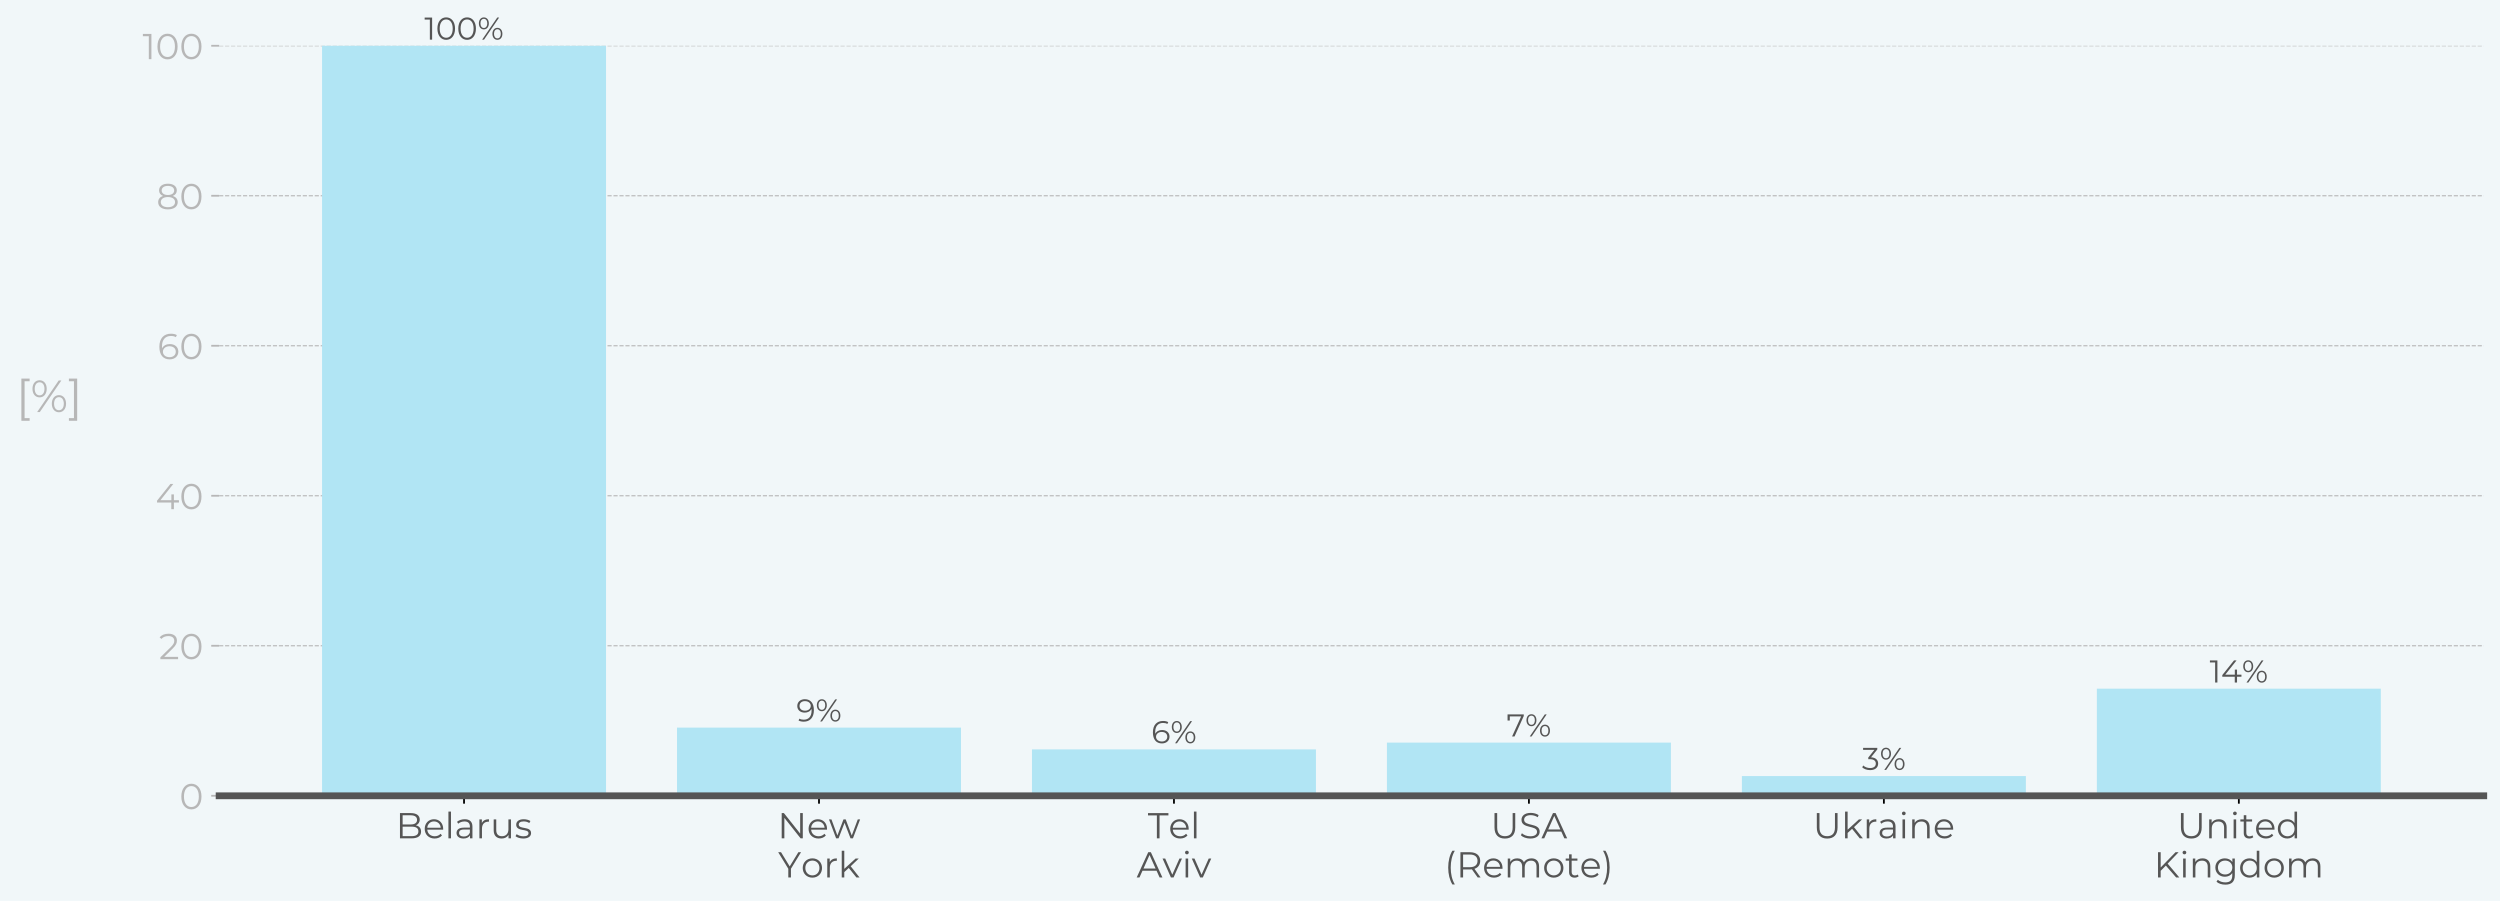
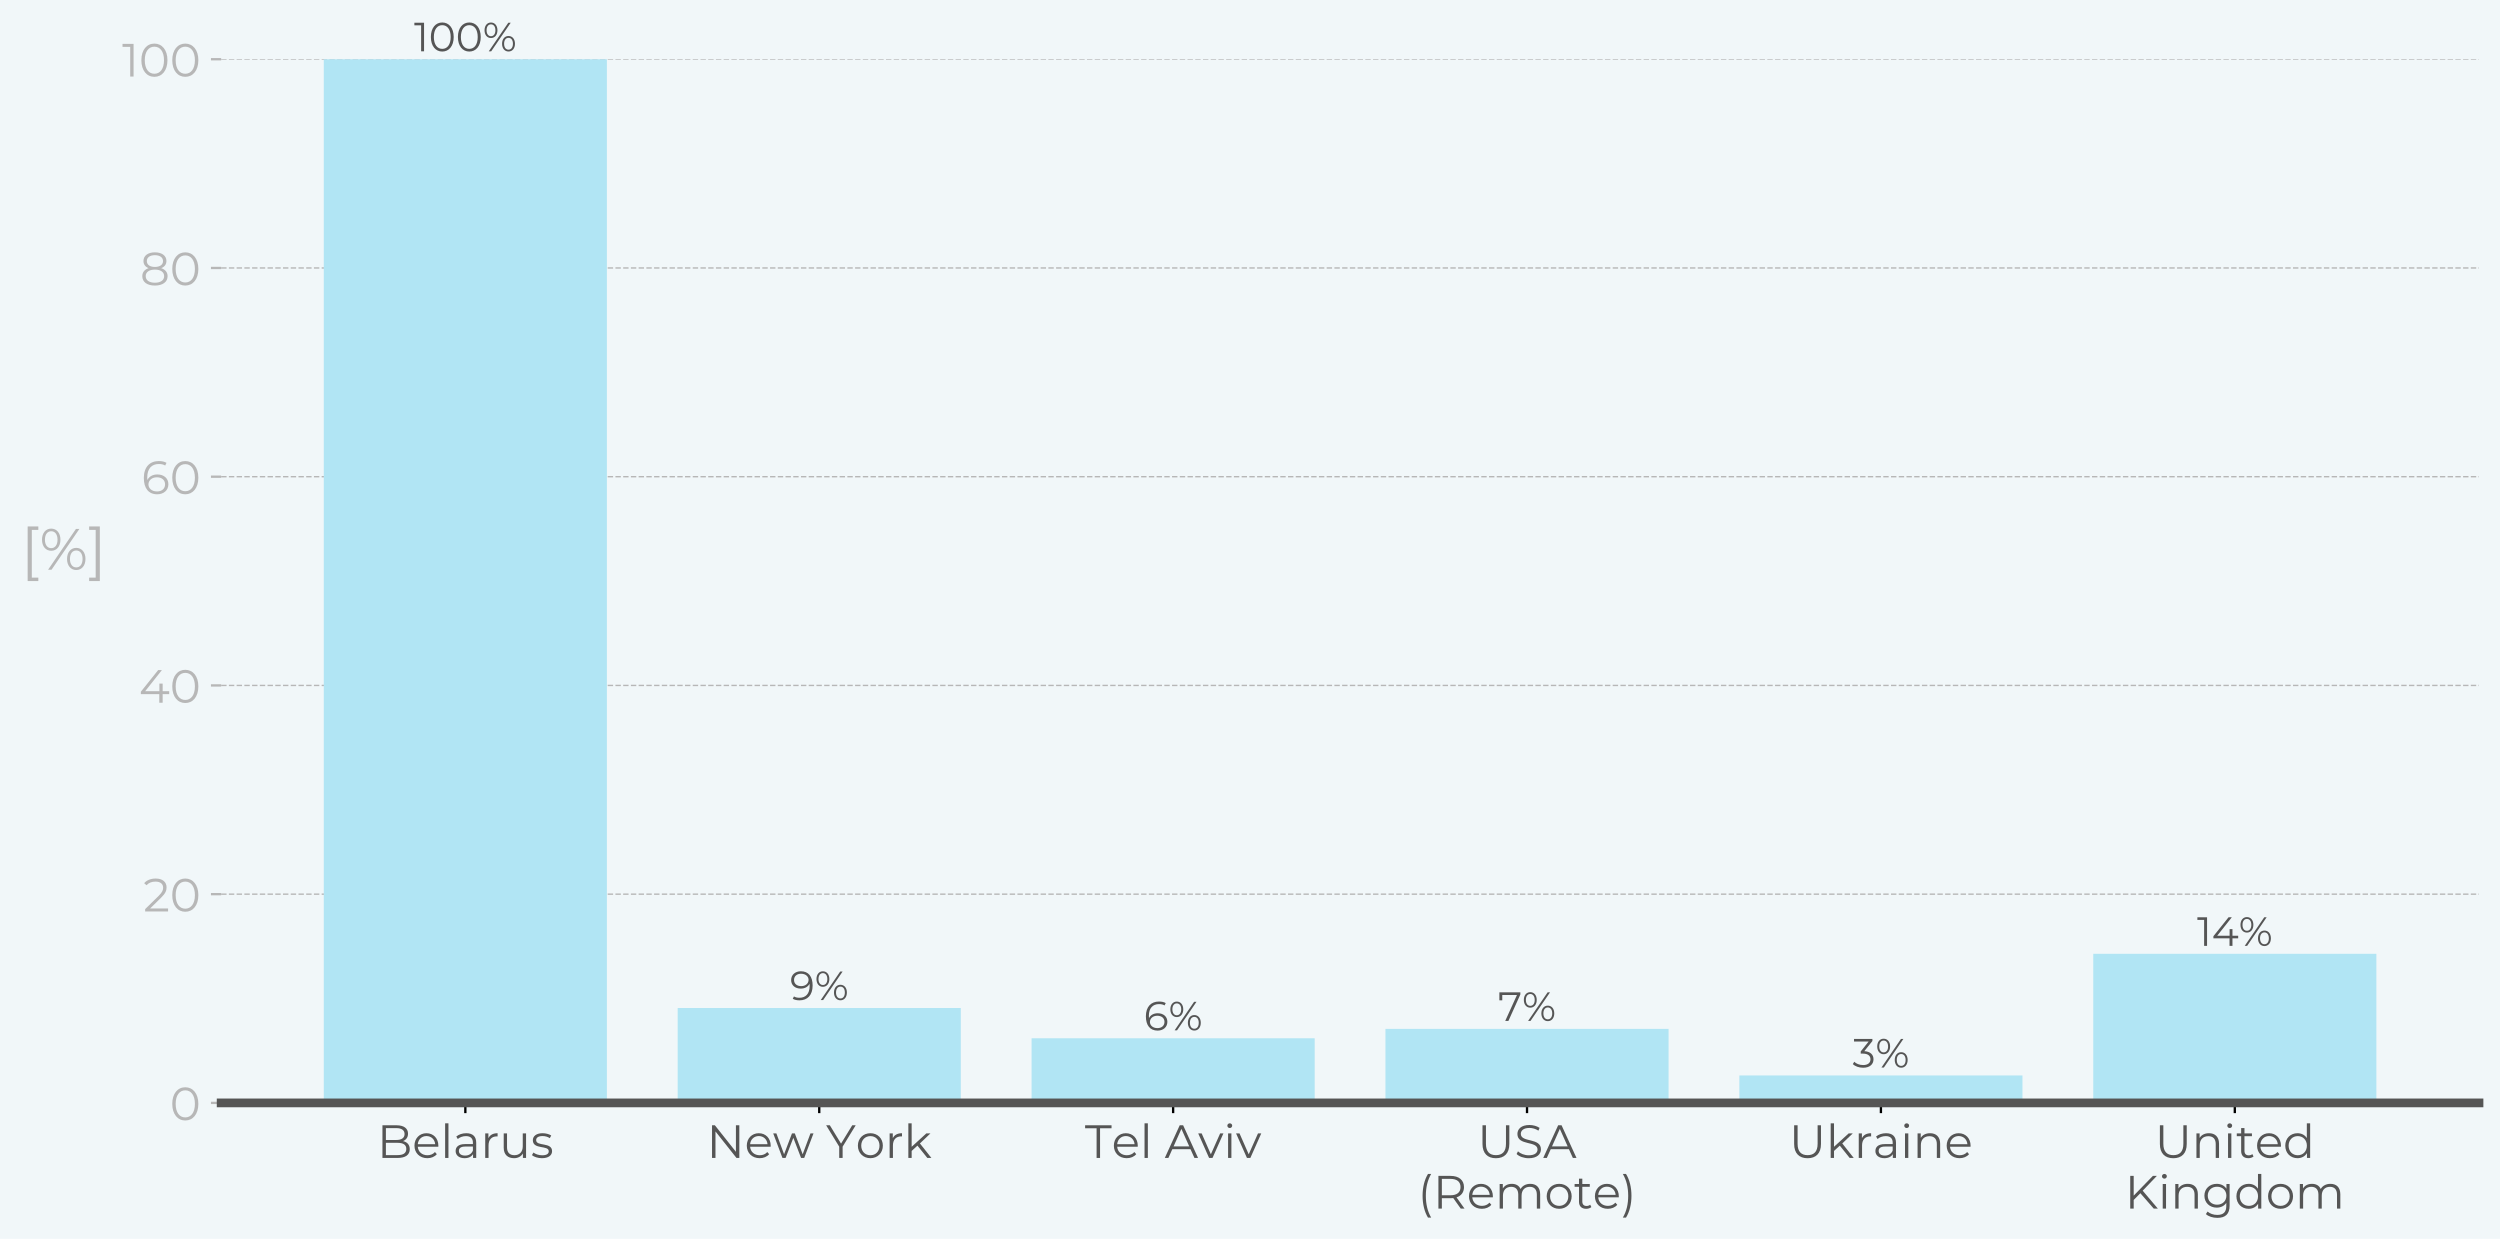
- <svg xmlns="http://www.w3.org/2000/svg" xmlns:xlink="http://www.w3.org/1999/xlink" width="1108.78pt" height="399.555pt" viewBox="0 0 1108.78 399.555" version="1.1">
+ <svg xmlns="http://www.w3.org/2000/svg" xmlns:xlink="http://www.w3.org/1999/xlink" width="856.965pt" height="424.667pt" viewBox="0 0 856.965 424.667" version="1.1">
  <defs>
    <style type="text/css">*{stroke-linejoin: round; stroke-linecap: butt}</style>
  </defs>
  <g id="figure_1">
    <g id="patch_1">
-       <path d="M 0 399.555  L 1108.78 399.555  L 1108.78 0  L 0 0  z " style="fill: #f1f7f9" />
+       <path d="M -0 424.667  L 856.965 424.667  L 856.965 0  L -0 0  z " style="fill: #f1f7f9" />
    </g>
    <g id="axes_1">
      <g id="patch_2">
-         <path d="M 97.18 352.945  L 1101.58 352.945  L 1101.58 20.305  L 97.18 20.305  z " style="fill: #f1f7f9" />
+         <path d="M 75.81 378.057  L 849.765 378.057  L 849.765 20.305  L 75.81 20.305  z " style="fill: #f1f7f9" />
      </g>
      <g id="matplotlib.axis_1">
        <g id="xtick_1">
          <g id="line2d_1">
            <defs>
-               <path id="m6198c5a802" d="M 0 0  L 0 3.5  " style="stroke: #000000; stroke-width: 0.8" />
+               <path id="m8fea19cbcb" d="M 0 0  L 0 3.5  " style="stroke: #000000; stroke-width: 0.8" />
            </defs>
            <g>
-               <use xlink:href="#m6198c5a802" x="205.806" y="352.945" style="stroke: #000000; stroke-width: 0.8" />
+               <use xlink:href="#m8fea19cbcb" x="159.514" y="378.057" style="stroke: #000000; stroke-width: 0.8" />
            </g>
          </g>
          <g id="text_1">
-             <g style="fill: #555555" transform="translate(175.5651 371.8178)scale(0.16 -0.16)">
+             <g style="fill: #555555" transform="translate(129.2723 396.9298)scale(0.16 -0.16)">
              <defs>
                <path id="Montserrat-Regular-42" d="M 3552 2310  C 3962 2477 4237 2816 4237 3328  C 4237 4058 3661 4480 2662 4480  L 730 4480  L 730 0  L 2790 0  C 3910 0 4474 435 4474 1197  C 4474 1805 4128 2182 3552 2310  z M 2630 4090  C 3347 4090 3763 3814 3763 3277  C 3763 2739 3347 2464 2630 2464  L 1203 2464  L 1203 4090  L 2630 4090  z M 2784 390  L 1203 390  L 1203 2074  L 2784 2074  C 3571 2074 4000 1818 4000 1235  C 4000 646 3571 390 2784 390  z " transform="scale(0.015625)" />
                <path id="Montserrat-Regular-65" d="M 3571 1683  C 3571 2694 2886 3392 1939 3392  C 992 3392 294 2682 294 1683  C 294 685 1011 -32 2061 -32  C 2592 -32 3059 160 3360 518  L 3104 813  C 2848 518 2483 371 2074 371  C 1338 371 800 838 749 1542  L 3565 1542  C 3565 1594 3571 1645 3571 1683  z M 1939 3002  C 2598 3002 3078 2541 3136 1882  L 749 1882  C 806 2541 1286 3002 1939 3002  z " transform="scale(0.015625)" />
                <path id="Montserrat-Regular-6c" d="M 634 0  L 1088 0  L 1088 4749  L 634 4749  L 634 0  z " transform="scale(0.015625)" />
                <path id="Montserrat-Regular-61" d="M 1811 3392  C 1280 3392 781 3226 442 2938  L 646 2598  C 922 2842 1331 2995 1766 2995  C 2394 2995 2720 2682 2720 2106  L 2720 1901  L 1651 1901  C 685 1901 352 1466 352 947  C 352 365 819 -32 1581 -32  C 2138 -32 2534 179 2739 525  L 2739 0  L 3174 0  L 3174 2086  C 3174 2957 2682 3392 1811 3392  z M 1651 326  C 1114 326 800 570 800 960  C 800 1306 1011 1562 1664 1562  L 2720 1562  L 2720 1011  C 2541 570 2163 326 1651 326  z " transform="scale(0.015625)" />
                <path id="Montserrat-Regular-72" d="M 1069 2707  L 1069 3366  L 634 3366  L 634 0  L 1088 0  L 1088 1715  C 1088 2509 1517 2957 2221 2957  C 2253 2957 2291 2950 2330 2950  L 2330 3392  C 1709 3392 1280 3155 1069 2707  z " transform="scale(0.015625)" />
                <path id="Montserrat-Regular-75" d="M 3213 3366  L 3213 1600  C 3213 832 2771 378 2067 378  C 1427 378 1056 742 1056 1459  L 1056 3366  L 602 3366  L 602 1414  C 602 448 1165 -32 2022 -32  C 2560 -32 2995 205 3232 614  L 3232 0  L 3667 0  L 3667 3366  L 3213 3366  z " transform="scale(0.015625)" />
                <path id="Montserrat-Regular-73" d="M 1536 -32  C 2413 -32 2925 346 2925 928  C 2925 2221 742 1536 742 2445  C 742 2765 1011 3002 1619 3002  C 1965 3002 2317 2918 2611 2714  L 2810 3078  C 2528 3270 2054 3392 1619 3392  C 762 3392 288 2982 288 2432  C 288 1101 2470 1792 2470 915  C 2470 582 2208 365 1568 365  C 1094 365 640 531 371 742  L 166 384  C 442 147 979 -32 1536 -32  z " transform="scale(0.015625)" />
              </defs>
              <use xlink:href="#Montserrat-Regular-42" />
              <use xlink:href="#Montserrat-Regular-65" x="75.4" />
              <use xlink:href="#Montserrat-Regular-6c" x="135.8" />
              <use xlink:href="#Montserrat-Regular-61" x="162.7" />
              <use xlink:href="#Montserrat-Regular-72" x="221.7" />
              <use xlink:href="#Montserrat-Regular-75" x="261.8" />
              <use xlink:href="#Montserrat-Regular-73" x="329.1" />
            </g>
          </g>
        </g>
        <g id="xtick_2">
          <g id="line2d_2">
            <g>
-               <use xlink:href="#m6198c5a802" x="363.236" y="352.945" style="stroke: #000000; stroke-width: 0.8" />
+               <use xlink:href="#m8fea19cbcb" x="280.823" y="378.057" style="stroke: #000000; stroke-width: 0.8" />
            </g>
          </g>
          <g id="text_2">
-             <g style="fill: #555555" transform="translate(344.867 371.8178)scale(0.16 -0.16)">
+             <g style="fill: #555555" transform="translate(242.2469 396.9298)scale(0.16 -0.16)">
              <defs>
                <path id="Montserrat-Regular-4e" d="M 4006 4480  L 4006 845  L 1120 4480  L 730 4480  L 730 0  L 1203 0  L 1203 3635  L 4083 0  L 4474 0  L 4474 4480  L 4006 4480  z " transform="scale(0.015625)" />
                <path id="Montserrat-Regular-77" d="M 5158 3366  L 4090 506  L 3014 3366  L 2624 3366  L 1542 506  L 486 3366  L 51 3366  L 1318 0  L 1747 0  L 2810 2758  L 3872 0  L 4301 0  L 5574 3366  L 5158 3366  z " transform="scale(0.015625)" />
+                 <path id="Montserrat-Regular-20" transform="scale(0.015625)" />
+                 <path id="Montserrat-Regular-59" d="M 4058 4480  L 3584 4480  L 2048 1965  L 512 4480  L 6 4480  L 1798 1549  L 1798 0  L 2266 0  L 2266 1549  L 4058 4480  z " transform="scale(0.015625)" />
+                 <path id="Montserrat-Regular-6f" d="M 2010 -32  C 2995 -32 3718 685 3718 1683  C 3718 2682 2995 3392 2010 3392  C 1024 3392 294 2682 294 1683  C 294 685 1024 -32 2010 -32  z M 2010 371  C 1293 371 755 896 755 1683  C 755 2470 1293 2995 2010 2995  C 2726 2995 3258 2470 3258 1683  C 3258 896 2726 371 2010 371  z " transform="scale(0.015625)" />
+                 <path id="Montserrat-Regular-6b" d="M 3238 0  L 3795 0  L 2221 1990  L 3661 3366  L 3098 3366  L 1088 1530  L 1088 4749  L 634 4749  L 634 0  L 1088 0  L 1088 960  L 1882 1690  L 3238 0  z " transform="scale(0.015625)" />
              </defs>
              <use xlink:href="#Montserrat-Regular-4e" />
              <use xlink:href="#Montserrat-Regular-65" x="81.3" />
              <use xlink:href="#Montserrat-Regular-77" x="141.7" />
-             </g>
-             <g style="fill: #555555" transform="translate(345.1245 389.1698)scale(0.16 -0.16)">
-               <defs>
-                 <path id="Montserrat-Regular-59" d="M 4058 4480  L 3584 4480  L 2048 1965  L 512 4480  L 6 4480  L 1798 1549  L 1798 0  L 2266 0  L 2266 1549  L 4058 4480  z " transform="scale(0.015625)" />
-                 <path id="Montserrat-Regular-6f" d="M 2010 -32  C 2995 -32 3718 685 3718 1683  C 3718 2682 2995 3392 2010 3392  C 1024 3392 294 2682 294 1683  C 294 685 1024 -32 2010 -32  z M 2010 371  C 1293 371 755 896 755 1683  C 755 2470 1293 2995 2010 2995  C 2726 2995 3258 2470 3258 1683  C 3258 896 2726 371 2010 371  z " transform="scale(0.015625)" />
-                 <path id="Montserrat-Regular-6b" d="M 3238 0  L 3795 0  L 2221 1990  L 3661 3366  L 3098 3366  L 1088 1530  L 1088 4749  L 634 4749  L 634 0  L 1088 0  L 1088 960  L 1882 1690  L 3238 0  z " transform="scale(0.015625)" />
-               </defs>
-               <use xlink:href="#Montserrat-Regular-59" />
-               <use xlink:href="#Montserrat-Regular-6f" x="63.5" />
-               <use xlink:href="#Montserrat-Regular-72" x="126.2" />
-               <use xlink:href="#Montserrat-Regular-6b" x="166.3" />
+               <use xlink:href="#Montserrat-Regular-20" x="229.6" />
+               <use xlink:href="#Montserrat-Regular-59" x="255.8" />
+               <use xlink:href="#Montserrat-Regular-6f" x="319.3" />
+               <use xlink:href="#Montserrat-Regular-72" x="382" />
+               <use xlink:href="#Montserrat-Regular-6b" x="422.1" />
            </g>
          </g>
        </g>
        <g id="xtick_3">
          <g id="line2d_3">
            <g>
-               <use xlink:href="#m6198c5a802" x="520.665" y="352.945" style="stroke: #000000; stroke-width: 0.8" />
+               <use xlink:href="#m8fea19cbcb" x="402.133" y="378.057" style="stroke: #000000; stroke-width: 0.8" />
            </g>
          </g>
          <g id="text_3">
-             <g style="fill: #555555" transform="translate(509.0878 371.8178)scale(0.16 -0.16)">
+             <g style="fill: #555555" transform="translate(371.8977 396.9298)scale(0.16 -0.16)">
              <defs>
                <path id="Montserrat-Regular-54" d="M 1600 0  L 2074 0  L 2074 4070  L 3648 4070  L 3648 4480  L 26 4480  L 26 4070  L 1600 4070  L 1600 0  z " transform="scale(0.015625)" />
+                 <path id="Montserrat-Regular-41" d="M 4077 0  L 4576 0  L 2528 4480  L 2061 4480  L 13 0  L 506 0  L 1043 1197  L 3539 1197  L 4077 0  z M 1216 1581  L 2291 3987  L 3366 1581  L 1216 1581  z " transform="scale(0.015625)" />
+                 <path id="Montserrat-Regular-76" d="M 3014 3366  L 1741 499  L 480 3366  L 6 3366  L 1498 0  L 1965 0  L 3462 3366  L 3014 3366  z " transform="scale(0.015625)" />
+                 <path id="Montserrat-Regular-69" d="M 864 4102  C 1056 4102 1197 4250 1197 4435  C 1197 4608 1050 4749 864 4749  C 678 4749 531 4602 531 4429  C 531 4250 678 4102 864 4102  z M 634 0  L 1088 0  L 1088 3366  L 634 3366  L 634 0  z " transform="scale(0.015625)" />
              </defs>
              <use xlink:href="#Montserrat-Regular-54" />
              <use xlink:href="#Montserrat-Regular-65" x="57.4" />
              <use xlink:href="#Montserrat-Regular-6c" x="117.8" />
-             </g>
-             <g style="fill: #555555" transform="translate(504.104 389.1698)scale(0.16 -0.16)">
-               <defs>
-                 <path id="Montserrat-Regular-41" d="M 4077 0  L 4576 0  L 2528 4480  L 2061 4480  L 13 0  L 506 0  L 1043 1197  L 3539 1197  L 4077 0  z M 1216 1581  L 2291 3987  L 3366 1581  L 1216 1581  z " transform="scale(0.015625)" />
-                 <path id="Montserrat-Regular-76" d="M 3014 3366  L 1741 499  L 480 3366  L 6 3366  L 1498 0  L 1965 0  L 3462 3366  L 3014 3366  z " transform="scale(0.015625)" />
-                 <path id="Montserrat-Regular-69" d="M 864 4102  C 1056 4102 1197 4250 1197 4435  C 1197 4608 1050 4749 864 4749  C 678 4749 531 4602 531 4429  C 531 4250 678 4102 864 4102  z M 634 0  L 1088 0  L 1088 3366  L 634 3366  L 634 0  z " transform="scale(0.015625)" />
-               </defs>
-               <use xlink:href="#Montserrat-Regular-41" />
-               <use xlink:href="#Montserrat-Regular-76" x="71.7" />
-               <use xlink:href="#Montserrat-Regular-69" x="125.9" />
-               <use xlink:href="#Montserrat-Regular-76" x="152.8" />
+               <use xlink:href="#Montserrat-Regular-20" x="144.7" />
+               <use xlink:href="#Montserrat-Regular-41" x="170.9" />
+               <use xlink:href="#Montserrat-Regular-76" x="242.6" />
+               <use xlink:href="#Montserrat-Regular-69" x="296.8" />
+               <use xlink:href="#Montserrat-Regular-76" x="323.7" />
            </g>
          </g>
        </g>
        <g id="xtick_4">
          <g id="line2d_4">
            <g>
-               <use xlink:href="#m6198c5a802" x="678.095" y="352.945" style="stroke: #000000; stroke-width: 0.8" />
+               <use xlink:href="#m8fea19cbcb" x="523.442" y="378.057" style="stroke: #000000; stroke-width: 0.8" />
            </g>
          </g>
          <g id="text_4">
-             <g style="fill: #555555" transform="translate(661.1022 371.8178)scale(0.16 -0.16)">
+             <g style="fill: #555555" transform="translate(506.4498 396.9298)scale(0.16 -0.16)">
              <defs>
                <path id="Montserrat-Regular-55" d="M 2534 -38  C 3680 -38 4371 627 4371 1914  L 4371 4480  L 3910 4480  L 3910 1933  C 3910 870 3411 384 2534 384  C 1664 384 1165 870 1165 1933  L 1165 4480  L 691 4480  L 691 1914  C 691 627 1389 -38 2534 -38  z " transform="scale(0.015625)" />
                <path id="Montserrat-Regular-53" d="M 1965 -38  C 3110 -38 3635 525 3635 1184  C 3635 2816 877 2074 877 3302  C 877 3750 1242 4115 2061 4115  C 2458 4115 2906 3994 3290 3744  L 3450 4122  C 3091 4371 2566 4518 2061 4518  C 922 4518 410 3949 410 3290  C 410 1632 3168 2387 3168 1158  C 3168 717 2803 365 1965 365  C 1376 365 806 595 486 909  L 301 544  C 634 198 1293 -38 1965 -38  z " transform="scale(0.015625)" />
              </defs>
              <use xlink:href="#Montserrat-Regular-55" />
              <use xlink:href="#Montserrat-Regular-53" x="79.2" />
              <use xlink:href="#Montserrat-Regular-41" x="140.7" />
            </g>
-             <g style="fill: #555555" transform="translate(640.6297 389.1698)scale(0.16 -0.16)">
+             <g style="fill: #555555" transform="translate(485.9773 414.2818)scale(0.16 -0.16)">
              <defs>
                <path id="Montserrat-Regular-28" d="M 1408 -1242  L 1843 -1242  C 1338 -365 1114 614 1114 1754  C 1114 2893 1338 3872 1843 4749  L 1408 4749  C 934 3987 666 2931 666 1754  C 666 576 934 -467 1408 -1242  z " transform="scale(0.015625)" />
                <path id="Montserrat-Regular-52" d="M 4307 0  L 3213 1536  C 3866 1747 4237 2240 4237 2944  C 4237 3904 3546 4480 2406 4480  L 730 4480  L 730 0  L 1203 0  L 1203 1421  L 2406 1421  C 2534 1421 2650 1427 2765 1440  L 3789 0  L 4307 0  z M 2394 1824  L 1203 1824  L 1203 4070  L 2394 4070  C 3290 4070 3763 3661 3763 2944  C 3763 2240 3290 1824 2394 1824  z " transform="scale(0.015625)" />
                <path id="Montserrat-Regular-6d" d="M 4832 3392  C 4224 3392 3744 3117 3501 2682  C 3296 3155 2861 3392 2304 3392  C 1741 3392 1306 3155 1069 2752  L 1069 3366  L 634 3366  L 634 0  L 1088 0  L 1088 1766  C 1088 2534 1530 2982 2214 2982  C 2829 2982 3187 2618 3187 1907  L 3187 0  L 3642 0  L 3642 1766  C 3642 2534 4077 2982 4768 2982  C 5376 2982 5734 2618 5734 1907  L 5734 0  L 6189 0  L 6189 1952  C 6189 2918 5651 3392 4832 3392  z " transform="scale(0.015625)" />
                <path id="Montserrat-Regular-74" d="M 2246 531  C 2118 416 1933 358 1747 358  C 1370 358 1165 576 1165 973  L 1165 2982  L 2189 2982  L 2189 3366  L 1165 3366  L 1165 4102  L 710 4102  L 710 3366  L 109 3366  L 109 2982  L 710 2982  L 710 947  C 710 326 1062 -32 1696 -32  C 1958 -32 2227 45 2406 205  L 2246 531  z " transform="scale(0.015625)" />
                <path id="Montserrat-Regular-29" d="M 691 -1242  C 1171 -467 1440 576 1440 1754  C 1440 2931 1171 3987 691 4749  L 256 4749  C 768 3872 992 2893 992 1754  C 992 614 768 -365 256 -1242  L 691 -1242  z " transform="scale(0.015625)" />
              </defs>
              <use xlink:href="#Montserrat-Regular-28" />
              <use xlink:href="#Montserrat-Regular-52" x="32.9" />
              <use xlink:href="#Montserrat-Regular-65" x="105.2" />
              <use xlink:href="#Montserrat-Regular-6d" x="165.6" />
              <use xlink:href="#Montserrat-Regular-6f" x="271.7" />
              <use xlink:href="#Montserrat-Regular-74" x="334.4" />
              <use xlink:href="#Montserrat-Regular-65" x="375" />
              <use xlink:href="#Montserrat-Regular-29" x="435.4" />
            </g>
          </g>
        </g>
        <g id="xtick_5">
          <g id="line2d_5">
            <g>
-               <use xlink:href="#m6198c5a802" x="835.524" y="352.945" style="stroke: #000000; stroke-width: 0.8" />
+               <use xlink:href="#m8fea19cbcb" x="644.752" y="378.057" style="stroke: #000000; stroke-width: 0.8" />
            </g>
          </g>
          <g id="text_5">
-             <g style="fill: #555555" transform="translate(804.0517 371.8178)scale(0.16 -0.16)">
+             <g style="fill: #555555" transform="translate(613.2793 396.9298)scale(0.16 -0.16)">
              <defs>
                <path id="Montserrat-Regular-6e" d="M 2349 3392  C 1766 3392 1312 3155 1069 2746  L 1069 3366  L 634 3366  L 634 0  L 1088 0  L 1088 1766  C 1088 2534 1542 2982 2266 2982  C 2906 2982 3277 2618 3277 1907  L 3277 0  L 3731 0  L 3731 1952  C 3731 2918 3168 3392 2349 3392  z " transform="scale(0.015625)" />
              </defs>
              <use xlink:href="#Montserrat-Regular-55" />
              <use xlink:href="#Montserrat-Regular-6b" x="79.2" />
              <use xlink:href="#Montserrat-Regular-72" x="139.3" />
              <use xlink:href="#Montserrat-Regular-61" x="179.4" />
              <use xlink:href="#Montserrat-Regular-69" x="238.4" />
              <use xlink:href="#Montserrat-Regular-6e" x="265.3" />
              <use xlink:href="#Montserrat-Regular-65" x="333" />
            </g>
          </g>
        </g>
        <g id="xtick_6">
          <g id="line2d_6">
            <g>
-               <use xlink:href="#m6198c5a802" x="992.954" y="352.945" style="stroke: #000000; stroke-width: 0.8" />
+               <use xlink:href="#m8fea19cbcb" x="766.061" y="378.057" style="stroke: #000000; stroke-width: 0.8" />
            </g>
          </g>
          <g id="text_6">
-             <g style="fill: #555555" transform="translate(965.5449 371.8178)scale(0.16 -0.16)">
+             <g style="fill: #555555" transform="translate(738.6527 396.9298)scale(0.16 -0.16)">
              <defs>
                <path id="Montserrat-Regular-64" d="M 3251 4749  L 3251 2726  C 2970 3162 2509 3392 1971 3392  C 1011 3392 294 2701 294 1683  C 294 666 1011 -32 1971 -32  C 2528 -32 2995 211 3270 666  L 3270 0  L 3706 0  L 3706 4749  L 3251 4749  z M 2010 371  C 1293 371 755 896 755 1683  C 755 2470 1293 2995 2010 2995  C 2720 2995 3258 2470 3258 1683  C 3258 896 2720 371 2010 371  z " transform="scale(0.015625)" />
              </defs>
              <use xlink:href="#Montserrat-Regular-55" />
              <use xlink:href="#Montserrat-Regular-6e" x="79.2" />
              <use xlink:href="#Montserrat-Regular-69" x="146.9" />
              <use xlink:href="#Montserrat-Regular-74" x="173.8" />
              <use xlink:href="#Montserrat-Regular-65" x="214.4" />
              <use xlink:href="#Montserrat-Regular-64" x="274.8" />
            </g>
-             <g style="fill: #555555" transform="translate(955.2824 389.1698)scale(0.16 -0.16)">
+             <g style="fill: #555555" transform="translate(728.3902 414.2818)scale(0.16 -0.16)">
              <defs>
                <path id="Montserrat-Regular-4b" d="M 3949 0  L 4512 0  L 2438 2451  L 4378 4480  L 3834 4480  L 1203 1773  L 1203 4480  L 730 4480  L 730 0  L 1203 0  L 1203 1178  L 2118 2106  L 3949 0  z " transform="scale(0.015625)" />
                <path id="Montserrat-Regular-67" d="M 3315 3366  L 3315 2720  C 3034 3162 2547 3392 1984 3392  C 1024 3392 294 2733 294 1766  C 294 800 1024 128 1984 128  C 2534 128 3014 352 3296 781  L 3296 352  C 3296 -480 2906 -870 2054 -870  C 1536 -870 1050 -698 730 -410  L 499 -755  C 851 -1088 1453 -1274 2067 -1274  C 3181 -1274 3750 -749 3750 410  L 3750 3366  L 3315 3366  z M 2029 531  C 1286 531 755 1037 755 1766  C 755 2496 1286 2995 2029 2995  C 2771 2995 3309 2496 3309 1766  C 3309 1037 2771 531 2029 531  z " transform="scale(0.015625)" />
              </defs>
              <use xlink:href="#Montserrat-Regular-4b" />
              <use xlink:href="#Montserrat-Regular-69" x="71.1" />
              <use xlink:href="#Montserrat-Regular-6e" x="98" />
              <use xlink:href="#Montserrat-Regular-67" x="165.7" />
              <use xlink:href="#Montserrat-Regular-64" x="234.3" />
              <use xlink:href="#Montserrat-Regular-6f" x="302.1" />
              <use xlink:href="#Montserrat-Regular-6d" x="364.8" />
            </g>
          </g>
        </g>
      </g>
      <g id="matplotlib.axis_2">
        <g id="ytick_1">
          <g id="line2d_7">
-             <path d="M 97.18 352.945  L 1101.58 352.945  " clip-path="url(#p7884162b12)" style="fill: none; stroke-dasharray: 1.85,0.8; stroke-dashoffset: 0; stroke: #b7b7b7; stroke-width: 0.5" />
+             <path d="M 75.81 378.057  L 849.765 378.057  " clip-path="url(#pbeb28e594c)" style="fill: none; stroke-dasharray: 1.85,0.8; stroke-dashoffset: 0; stroke: #b7b7b7; stroke-width: 0.5" />
          </g>
          <g id="line2d_8">
            <defs>
-               <path id="m1cc06a72a9" d="M 0 0  L -3.5 0  " style="stroke: #b7b7b7; stroke-width: 0.8" />
+               <path id="m21dc21e4f1" d="M 0 0  L -3.5 0  " style="stroke: #b7b7b7; stroke-width: 0.8" />
            </defs>
            <g>
-               <use xlink:href="#m1cc06a72a9" x="97.18" y="352.945" style="fill: #b7b7b7; stroke: #b7b7b7; stroke-width: 0.8" />
+               <use xlink:href="#m21dc21e4f1" x="75.81" y="378.057" style="fill: #b7b7b7; stroke: #b7b7b7; stroke-width: 0.8" />
            </g>
          </g>
          <g id="text_7">
-             <g style="fill: #b7b7b7" transform="translate(79.5875 358.8816)scale(0.16 -0.16)">
+             <g style="fill: #b7b7b7" transform="translate(58.2175 383.9936)scale(0.16 -0.16)">
              <defs>
                <path id="Montserrat-Regular-30" d="M 2118 -38  C 3155 -38 3910 813 3910 2240  C 3910 3667 3155 4518 2118 4518  C 1082 4518 333 3667 333 2240  C 333 813 1082 -38 2118 -38  z M 2118 384  C 1338 384 800 1043 800 2240  C 800 3437 1338 4096 2118 4096  C 2899 4096 3437 3437 3437 2240  C 3437 1043 2899 384 2118 384  z " transform="scale(0.015625)" />
              </defs>
              <use xlink:href="#Montserrat-Regular-30" />
            </g>
          </g>
        </g>
        <g id="ytick_2">
          <g id="line2d_9">
-             <path d="M 97.18 286.417  L 1101.58 286.417  " clip-path="url(#p7884162b12)" style="fill: none; stroke-dasharray: 1.85,0.8; stroke-dashoffset: 0; stroke: #b7b7b7; stroke-width: 0.5" />
+             <path d="M 75.81 306.507  L 849.765 306.507  " clip-path="url(#pbeb28e594c)" style="fill: none; stroke-dasharray: 1.85,0.8; stroke-dashoffset: 0; stroke: #b7b7b7; stroke-width: 0.5" />
          </g>
          <g id="line2d_10">
            <g>
-               <use xlink:href="#m1cc06a72a9" x="97.18" y="286.417" style="fill: #b7b7b7; stroke: #b7b7b7; stroke-width: 0.8" />
+               <use xlink:href="#m21dc21e4f1" x="75.81" y="306.507" style="fill: #b7b7b7; stroke: #b7b7b7; stroke-width: 0.8" />
            </g>
          </g>
          <g id="text_8">
-             <g style="fill: #b7b7b7" transform="translate(70.5 292.3536)scale(0.16 -0.16)">
+             <g style="fill: #b7b7b7" transform="translate(49.13 312.4432)scale(0.16 -0.16)">
              <defs>
                <path id="Montserrat-Regular-32" d="M 928 410  L 2451 1907  C 3053 2496 3187 2880 3187 3309  C 3187 4058 2611 4518 1702 4518  C 1018 4518 461 4288 115 3878  L 442 3597  C 736 3936 1139 4096 1664 4096  C 2349 4096 2714 3776 2714 3258  C 2714 2950 2618 2650 2112 2150  L 250 326  L 250 0  L 3392 0  L 3392 410  L 928 410  z " transform="scale(0.015625)" />
              </defs>
              <use xlink:href="#Montserrat-Regular-32" />
              <use xlink:href="#Montserrat-Regular-30" x="56.8" />
            </g>
          </g>
        </g>
        <g id="ytick_3">
          <g id="line2d_11">
-             <path d="M 97.18 219.889  L 1101.58 219.889  " clip-path="url(#p7884162b12)" style="fill: none; stroke-dasharray: 1.85,0.8; stroke-dashoffset: 0; stroke: #b7b7b7; stroke-width: 0.5" />
+             <path d="M 75.81 234.957  L 849.765 234.957  " clip-path="url(#pbeb28e594c)" style="fill: none; stroke-dasharray: 1.85,0.8; stroke-dashoffset: 0; stroke: #b7b7b7; stroke-width: 0.5" />
          </g>
          <g id="line2d_12">
            <g>
-               <use xlink:href="#m1cc06a72a9" x="97.18" y="219.889" style="fill: #b7b7b7; stroke: #b7b7b7; stroke-width: 0.8" />
+               <use xlink:href="#m21dc21e4f1" x="75.81" y="234.957" style="fill: #b7b7b7; stroke: #b7b7b7; stroke-width: 0.8" />
            </g>
          </g>
          <g id="text_9">
-             <g style="fill: #b7b7b7" transform="translate(69.0125 225.8256)scale(0.16 -0.16)">
+             <g style="fill: #b7b7b7" transform="translate(47.6425 240.8928)scale(0.16 -0.16)">
              <defs>
                <path id="Montserrat-Regular-34" d="M 4141 1587  L 3245 1587  L 3245 2624  L 2797 2624  L 2797 1587  L 851 1587  L 3142 4480  L 2630 4480  L 256 1510  L 256 1178  L 2784 1178  L 2784 0  L 3245 0  L 3245 1178  L 4141 1178  L 4141 1587  z " transform="scale(0.015625)" />
              </defs>
              <use xlink:href="#Montserrat-Regular-34" />
              <use xlink:href="#Montserrat-Regular-30" x="66.1" />
            </g>
          </g>
        </g>
        <g id="ytick_4">
          <g id="line2d_13">
-             <path d="M 97.18 153.361  L 1101.58 153.361  " clip-path="url(#p7884162b12)" style="fill: none; stroke-dasharray: 1.85,0.8; stroke-dashoffset: 0; stroke: #b7b7b7; stroke-width: 0.5" />
+             <path d="M 75.81 163.406  L 849.765 163.406  " clip-path="url(#pbeb28e594c)" style="fill: none; stroke-dasharray: 1.85,0.8; stroke-dashoffset: 0; stroke: #b7b7b7; stroke-width: 0.5" />
          </g>
          <g id="line2d_14">
            <g>
-               <use xlink:href="#m1cc06a72a9" x="97.18" y="153.361" style="fill: #b7b7b7; stroke: #b7b7b7; stroke-width: 0.8" />
+               <use xlink:href="#m21dc21e4f1" x="75.81" y="163.406" style="fill: #b7b7b7; stroke: #b7b7b7; stroke-width: 0.8" />
            </g>
          </g>
          <g id="text_10">
-             <g style="fill: #b7b7b7" transform="translate(69.8425 159.2976)scale(0.16 -0.16)">
+             <g style="fill: #b7b7b7" transform="translate(48.4725 169.3424)scale(0.16 -0.16)">
              <defs>
                <path id="Montserrat-Regular-36" d="M 2189 2682  C 1568 2682 1043 2406 819 1914  C 806 2048 800 2176 800 2278  C 800 3494 1421 4115 2387 4115  C 2720 4115 3027 4058 3258 3904  L 3443 4275  C 3162 4448 2784 4518 2381 4518  C 1165 4518 333 3725 333 2202  C 333 787 979 -38 2170 -38  C 3040 -38 3699 499 3699 1338  C 3699 2157 3078 2682 2189 2682  z M 2150 352  C 1376 352 966 819 966 1312  C 966 1869 1434 2291 2118 2291  C 2810 2291 3245 1914 3245 1325  C 3245 730 2797 352 2150 352  z " transform="scale(0.015625)" />
              </defs>
              <use xlink:href="#Montserrat-Regular-36" />
              <use xlink:href="#Montserrat-Regular-30" x="60.9" />
            </g>
          </g>
        </g>
        <g id="ytick_5">
          <g id="line2d_15">
-             <path d="M 97.18 86.833  L 1101.58 86.833  " clip-path="url(#p7884162b12)" style="fill: none; stroke-dasharray: 1.85,0.8; stroke-dashoffset: 0; stroke: #b7b7b7; stroke-width: 0.5" />
+             <path d="M 75.81 91.856  L 849.765 91.856  " clip-path="url(#pbeb28e594c)" style="fill: none; stroke-dasharray: 1.85,0.8; stroke-dashoffset: 0; stroke: #b7b7b7; stroke-width: 0.5" />
          </g>
          <g id="line2d_16">
            <g>
-               <use xlink:href="#m1cc06a72a9" x="97.18" y="86.833" style="fill: #b7b7b7; stroke: #b7b7b7; stroke-width: 0.8" />
+               <use xlink:href="#m21dc21e4f1" x="75.81" y="91.856" style="fill: #b7b7b7; stroke: #b7b7b7; stroke-width: 0.8" />
            </g>
          </g>
          <g id="text_11">
-             <g style="fill: #b7b7b7" transform="translate(69.38 92.76956)scale(0.16 -0.16)">
+             <g style="fill: #b7b7b7" transform="translate(48.01 97.79196)scale(0.16 -0.16)">
              <defs>
                <path id="Montserrat-Regular-38" d="M 2899 2349  C 3360 2528 3616 2867 3616 3334  C 3616 4064 2982 4518 2035 4518  C 1088 4518 467 4064 467 3334  C 467 2867 717 2528 1171 2349  C 614 2163 307 1786 307 1248  C 307 454 960 -38 2035 -38  C 3104 -38 3776 454 3776 1248  C 3776 1779 3462 2163 2899 2349  z M 928 3322  C 928 3821 1357 4128 2035 4128  C 2707 4128 3149 3821 3149 3315  C 3149 2829 2733 2515 2035 2515  C 1338 2515 928 2829 928 3322  z M 2035 352  C 1242 352 774 698 774 1254  C 774 1805 1242 2150 2035 2150  C 2829 2150 3302 1805 3302 1254  C 3302 698 2829 352 2035 352  z " transform="scale(0.015625)" />
              </defs>
              <use xlink:href="#Montserrat-Regular-38" />
              <use xlink:href="#Montserrat-Regular-30" x="63.8" />
            </g>
          </g>
        </g>
        <g id="ytick_6">
          <g id="line2d_17">
-             <path d="M 97.18 20.305  L 1101.58 20.305  " clip-path="url(#p7884162b12)" style="fill: none; stroke-dasharray: 1.85,0.8; stroke-dashoffset: 0; stroke: #b7b7b7; stroke-width: 0.5" />
+             <path d="M 75.81 20.305  L 849.765 20.305  " clip-path="url(#pbeb28e594c)" style="fill: none; stroke-dasharray: 1.85,0.8; stroke-dashoffset: 0; stroke: #b7b7b7; stroke-width: 0.5" />
          </g>
          <g id="line2d_18">
            <g>
-               <use xlink:href="#m1cc06a72a9" x="97.18" y="20.305" style="fill: #b7b7b7; stroke: #b7b7b7; stroke-width: 0.8" />
+               <use xlink:href="#m21dc21e4f1" x="75.81" y="20.305" style="fill: #b7b7b7; stroke: #b7b7b7; stroke-width: 0.8" />
            </g>
          </g>
          <g id="text_12">
-             <g style="fill: #b7b7b7" transform="translate(63.22 26.24156)scale(0.16 -0.16)">
+             <g style="fill: #b7b7b7" transform="translate(41.85 26.24156)scale(0.16 -0.16)">
              <defs>
                <path id="Montserrat-Regular-31" d="M 58 4480  L 58 4070  L 1114 4070  L 1114 0  L 1574 0  L 1574 4480  L 58 4480  z " transform="scale(0.015625)" />
              </defs>
              <use xlink:href="#Montserrat-Regular-31" />
              <use xlink:href="#Montserrat-Regular-30" x="36.1" />
              <use xlink:href="#Montserrat-Regular-30" x="102.3" />
            </g>
          </g>
        </g>
        <g id="text_13">
-           <g style="fill: #b7b7b7" transform="translate(7.2 182.7441)scale(0.2 -0.2)">
+           <g style="fill: #b7b7b7" transform="translate(7.2 195.3001)scale(0.2 -0.2)">
            <defs>
              <path id="Montserrat-Regular-5b" d="M 730 -1242  L 1901 -1242  L 1901 -864  L 1184 -864  L 1184 4371  L 1901 4371  L 1901 4749  L 730 4749  L 730 -1242  z " transform="scale(0.015625)" />
              <path id="Montserrat-Regular-25" d="M 1280 2080  C 1875 2080 2291 2560 2291 3296  C 2291 4032 1875 4512 1280 4512  C 678 4512 269 4026 269 3296  C 269 2566 678 2080 1280 2080  z M 934 0  L 1312 0  L 4371 4480  L 3994 4480  L 934 0  z M 1280 2368  C 858 2368 589 2720 589 3296  C 589 3872 858 4224 1280 4224  C 1696 4224 1971 3878 1971 3296  C 1971 2714 1696 2368 1280 2368  z M 4026 -32  C 4627 -32 5037 454 5037 1184  C 5037 1914 4627 2400 4026 2400  C 3430 2400 3014 1914 3014 1184  C 3014 454 3430 -32 4026 -32  z M 4026 256  C 3610 256 3334 602 3334 1184  C 3334 1766 3610 2112 4026 2112  C 4448 2112 4717 1760 4717 1184  C 4717 608 4448 256 4026 256  z " transform="scale(0.015625)" />
              <path id="Montserrat-Regular-5d" d="M 1306 -1242  L 1306 4749  L 134 4749  L 134 4371  L 851 4371  L 851 -864  L 134 -864  L 134 -1242  L 1306 -1242  z " transform="scale(0.015625)" />
            </defs>
            <use xlink:href="#Montserrat-Regular-5b" />
            <use xlink:href="#Montserrat-Regular-25" x="31.8" />
            <use xlink:href="#Montserrat-Regular-5d" x="114.7" />
          </g>
        </g>
      </g>
      <g id="patch_3">
-         <path d="M 142.835 352.945  L 268.778 352.945  L 268.778 20.305  L 142.835 20.305  z " clip-path="url(#p7884162b12)" style="fill: #b1e5f4" />
+         <path d="M 110.99 378.057  L 208.037 378.057  L 208.037 20.305  L 110.99 20.305  z " clip-path="url(#pbeb28e594c)" style="fill: #b1e5f4" />
      </g>
      <g id="patch_4">
-         <path d="M 300.264 352.945  L 426.208 352.945  L 426.208 322.705  L 300.264 322.705  z " clip-path="url(#p7884162b12)" style="fill: #b1e5f4" />
+         <path d="M 232.299 378.057  L 329.347 378.057  L 329.347 345.534  L 232.299 345.534  z " clip-path="url(#pbeb28e594c)" style="fill: #b1e5f4" />
      </g>
      <g id="patch_5">
-         <path d="M 457.693 352.945  L 583.637 352.945  L 583.637 332.353  L 457.693 332.353  z " clip-path="url(#p7884162b12)" style="fill: #b1e5f4" />
+         <path d="M 353.609 378.057  L 450.657 378.057  L 450.657 355.911  L 353.609 355.911  z " clip-path="url(#pbeb28e594c)" style="fill: #b1e5f4" />
      </g>
      <g id="patch_6">
-         <path d="M 615.123 352.945  L 741.067 352.945  L 741.067 329.354  L 615.123 329.354  z " clip-path="url(#p7884162b12)" style="fill: #b1e5f4" />
+         <path d="M 474.918 378.057  L 571.966 378.057  L 571.966 352.685  L 474.918 352.685  z " clip-path="url(#pbeb28e594c)" style="fill: #b1e5f4" />
      </g>
      <g id="patch_7">
-         <path d="M 772.552 352.945  L 898.496 352.945  L 898.496 344.192  L 772.552 344.192  z " clip-path="url(#p7884162b12)" style="fill: #b1e5f4" />
+         <path d="M 596.228 378.057  L 693.276 378.057  L 693.276 368.643  L 596.228 368.643  z " clip-path="url(#pbeb28e594c)" style="fill: #b1e5f4" />
      </g>
      <g id="patch_8">
-         <path d="M 929.982 352.945  L 1055.925 352.945  L 1055.925 305.425  L 929.982 305.425  z " clip-path="url(#p7884162b12)" style="fill: #b1e5f4" />
+         <path d="M 717.538 378.057  L 814.585 378.057  L 814.585 326.95  L 717.538 326.95  z " clip-path="url(#pbeb28e594c)" style="fill: #b1e5f4" />
      </g>
      <g id="text_14">
-         <g style="fill: #555555" transform="translate(188.2079 17.58844)scale(0.14 -0.14)">
+         <g style="fill: #555555" transform="translate(141.9152 17.58844)scale(0.14 -0.14)">
          <use xlink:href="#Montserrat-Regular-31" />
          <use xlink:href="#Montserrat-Regular-30" x="36.1" />
          <use xlink:href="#Montserrat-Regular-30" x="102.3" />
          <use xlink:href="#Montserrat-Regular-25" x="168.5" />
        </g>
      </g>
      <g id="text_15">
-         <g style="fill: #555555" transform="translate(353.1689 319.9884)scale(0.14 -0.14)">
+         <g style="fill: #555555" transform="translate(270.7563 342.8175)scale(0.14 -0.14)">
          <defs>
            <path id="Montserrat-Regular-39" d="M 1728 4518  C 858 4518 198 3981 198 3142  C 198 2323 819 1798 1709 1798  C 2330 1798 2854 2074 3078 2566  C 3091 2432 3098 2304 3098 2202  C 3098 986 2477 365 1510 365  C 1178 365 870 422 640 576  L 454 205  C 736 32 1114 -38 1517 -38  C 2733 -38 3565 755 3565 2278  C 3565 3693 2918 4518 1728 4518  z M 1779 2189  C 1088 2189 653 2566 653 3155  C 653 3750 1101 4128 1747 4128  C 2522 4128 2931 3661 2931 3168  C 2931 2611 2464 2189 1779 2189  z " transform="scale(0.015625)" />
          </defs>
          <use xlink:href="#Montserrat-Regular-39" />
          <use xlink:href="#Montserrat-Regular-25" x="60.9" />
        </g>
      </g>
      <g id="text_16">
-         <g style="fill: #555555" transform="translate(510.5984 329.6364)scale(0.14 -0.14)">
+         <g style="fill: #555555" transform="translate(392.0658 353.1939)scale(0.14 -0.14)">
          <use xlink:href="#Montserrat-Regular-36" />
          <use xlink:href="#Montserrat-Regular-25" x="60.9" />
        </g>
      </g>
      <g id="text_17">
-         <g style="fill: #555555" transform="translate(668.1679 326.6369)scale(0.14 -0.14)">
+         <g style="fill: #555555" transform="translate(513.5154 349.968)scale(0.14 -0.14)">
          <defs>
            <path id="Montserrat-Regular-37" d="M 205 4480  L 205 3232  L 659 3232  L 659 4070  L 2963 4070  L 1120 0  L 1619 0  L 3494 4154  L 3494 4480  L 205 4480  z " transform="scale(0.015625)" />
          </defs>
          <use xlink:href="#Montserrat-Regular-37" />
          <use xlink:href="#Montserrat-Regular-25" x="58.9" />
        </g>
      </g>
      <g id="text_18">
-         <g style="fill: #555555" transform="translate(825.7723 341.4748)scale(0.14 -0.14)">
+         <g style="fill: #555555" transform="translate(635 365.9259)scale(0.14 -0.14)">
          <defs>
            <path id="Montserrat-Regular-33" d="M 1856 2560  L 3123 4154  L 3123 4480  L 243 4480  L 243 4070  L 2534 4070  L 1293 2515  L 1293 2176  L 1613 2176  C 2445 2176 2822 1824 2822 1286  C 2822 730 2413 384 1670 384  C 1088 384 570 602 282 902  L 58 538  C 403 186 1024 -38 1670 -38  C 2752 -38 3296 538 3296 1286  C 3296 2003 2816 2509 1856 2560  z " transform="scale(0.015625)" />
          </defs>
          <use xlink:href="#Montserrat-Regular-33" />
          <use xlink:href="#Montserrat-Regular-25" x="56.4" />
        </g>
      </g>
      <g id="text_19">
-         <g style="fill: #555555" transform="translate(979.9971 302.7084)scale(0.14 -0.14)">
+         <g style="fill: #555555" transform="translate(753.1048 324.233)scale(0.14 -0.14)">
          <use xlink:href="#Montserrat-Regular-31" />
          <use xlink:href="#Montserrat-Regular-34" x="36.1" />
          <use xlink:href="#Montserrat-Regular-25" x="102.2" />
        </g>
      </g>
      <g id="line2d_19">
-         <path d="M 97.18 352.945  L 1101.58 352.945  " style="fill: none; stroke: #555555; stroke-width: 3; stroke-linecap: square" />
+         <path d="M 75.81 378.057  L 849.765 378.057  " style="fill: none; stroke: #555555; stroke-width: 3; stroke-linecap: square" />
      </g>
    </g>
  </g>
  <defs>
-     <clipPath id="p7884162b12">
-       <rect x="97.18" y="20.305" width="1004.4" height="332.64" />
+     <clipPath id="pbeb28e594c">
+       <rect x="75.81" y="20.305" width="773.955" height="357.752" />
    </clipPath>
  </defs>
</svg>
